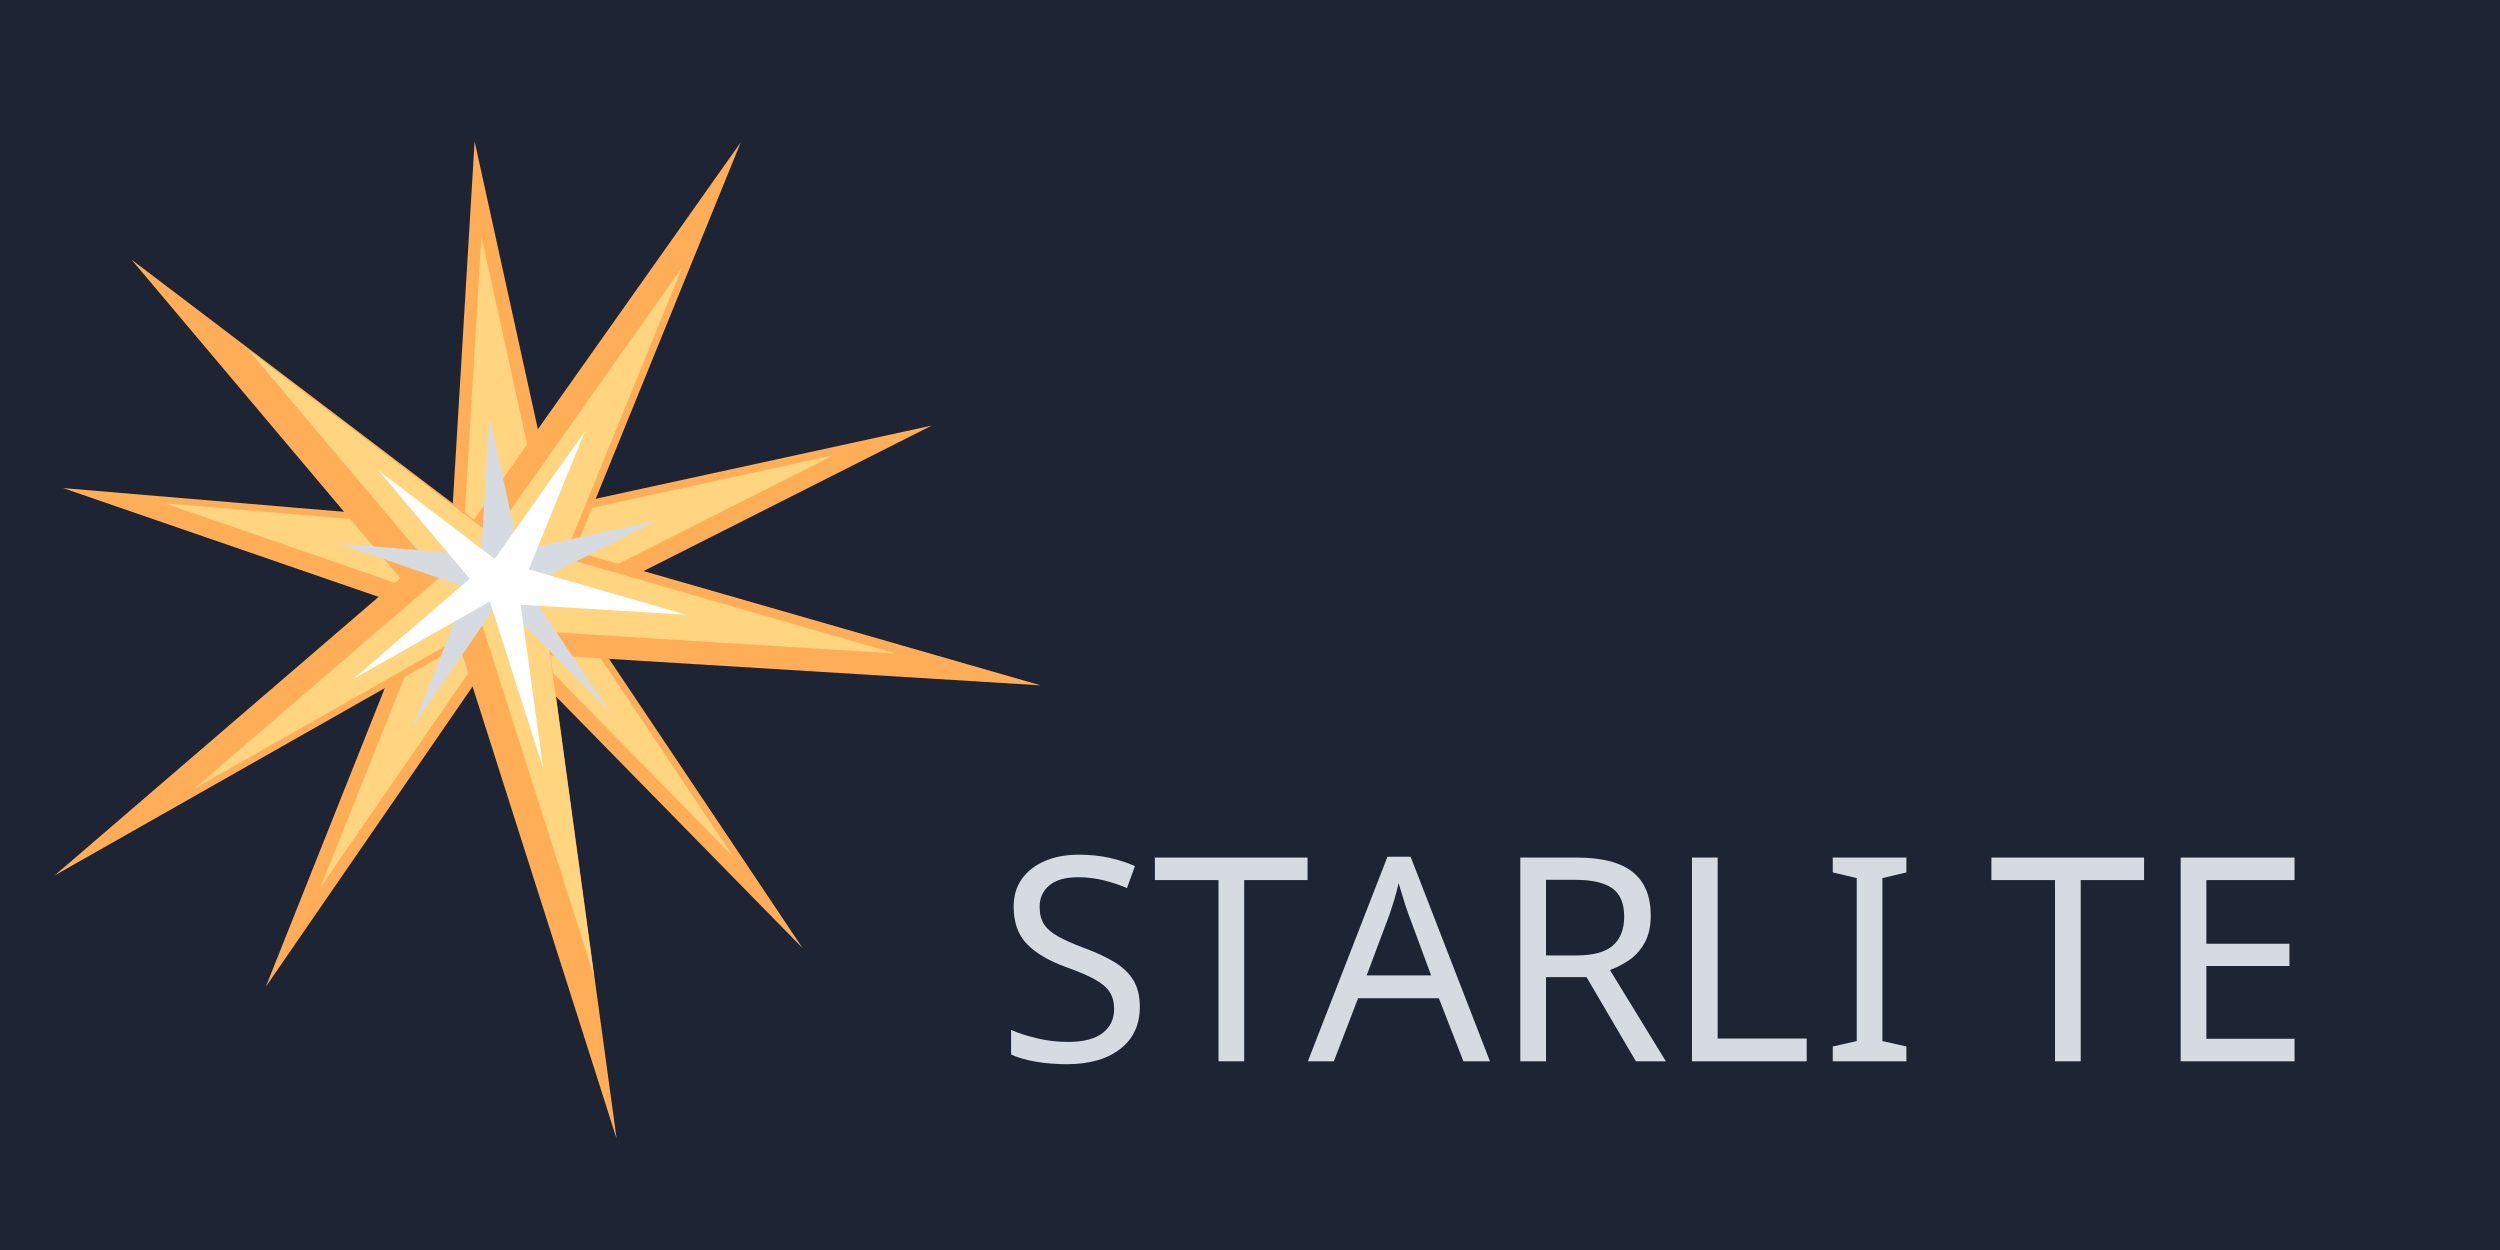
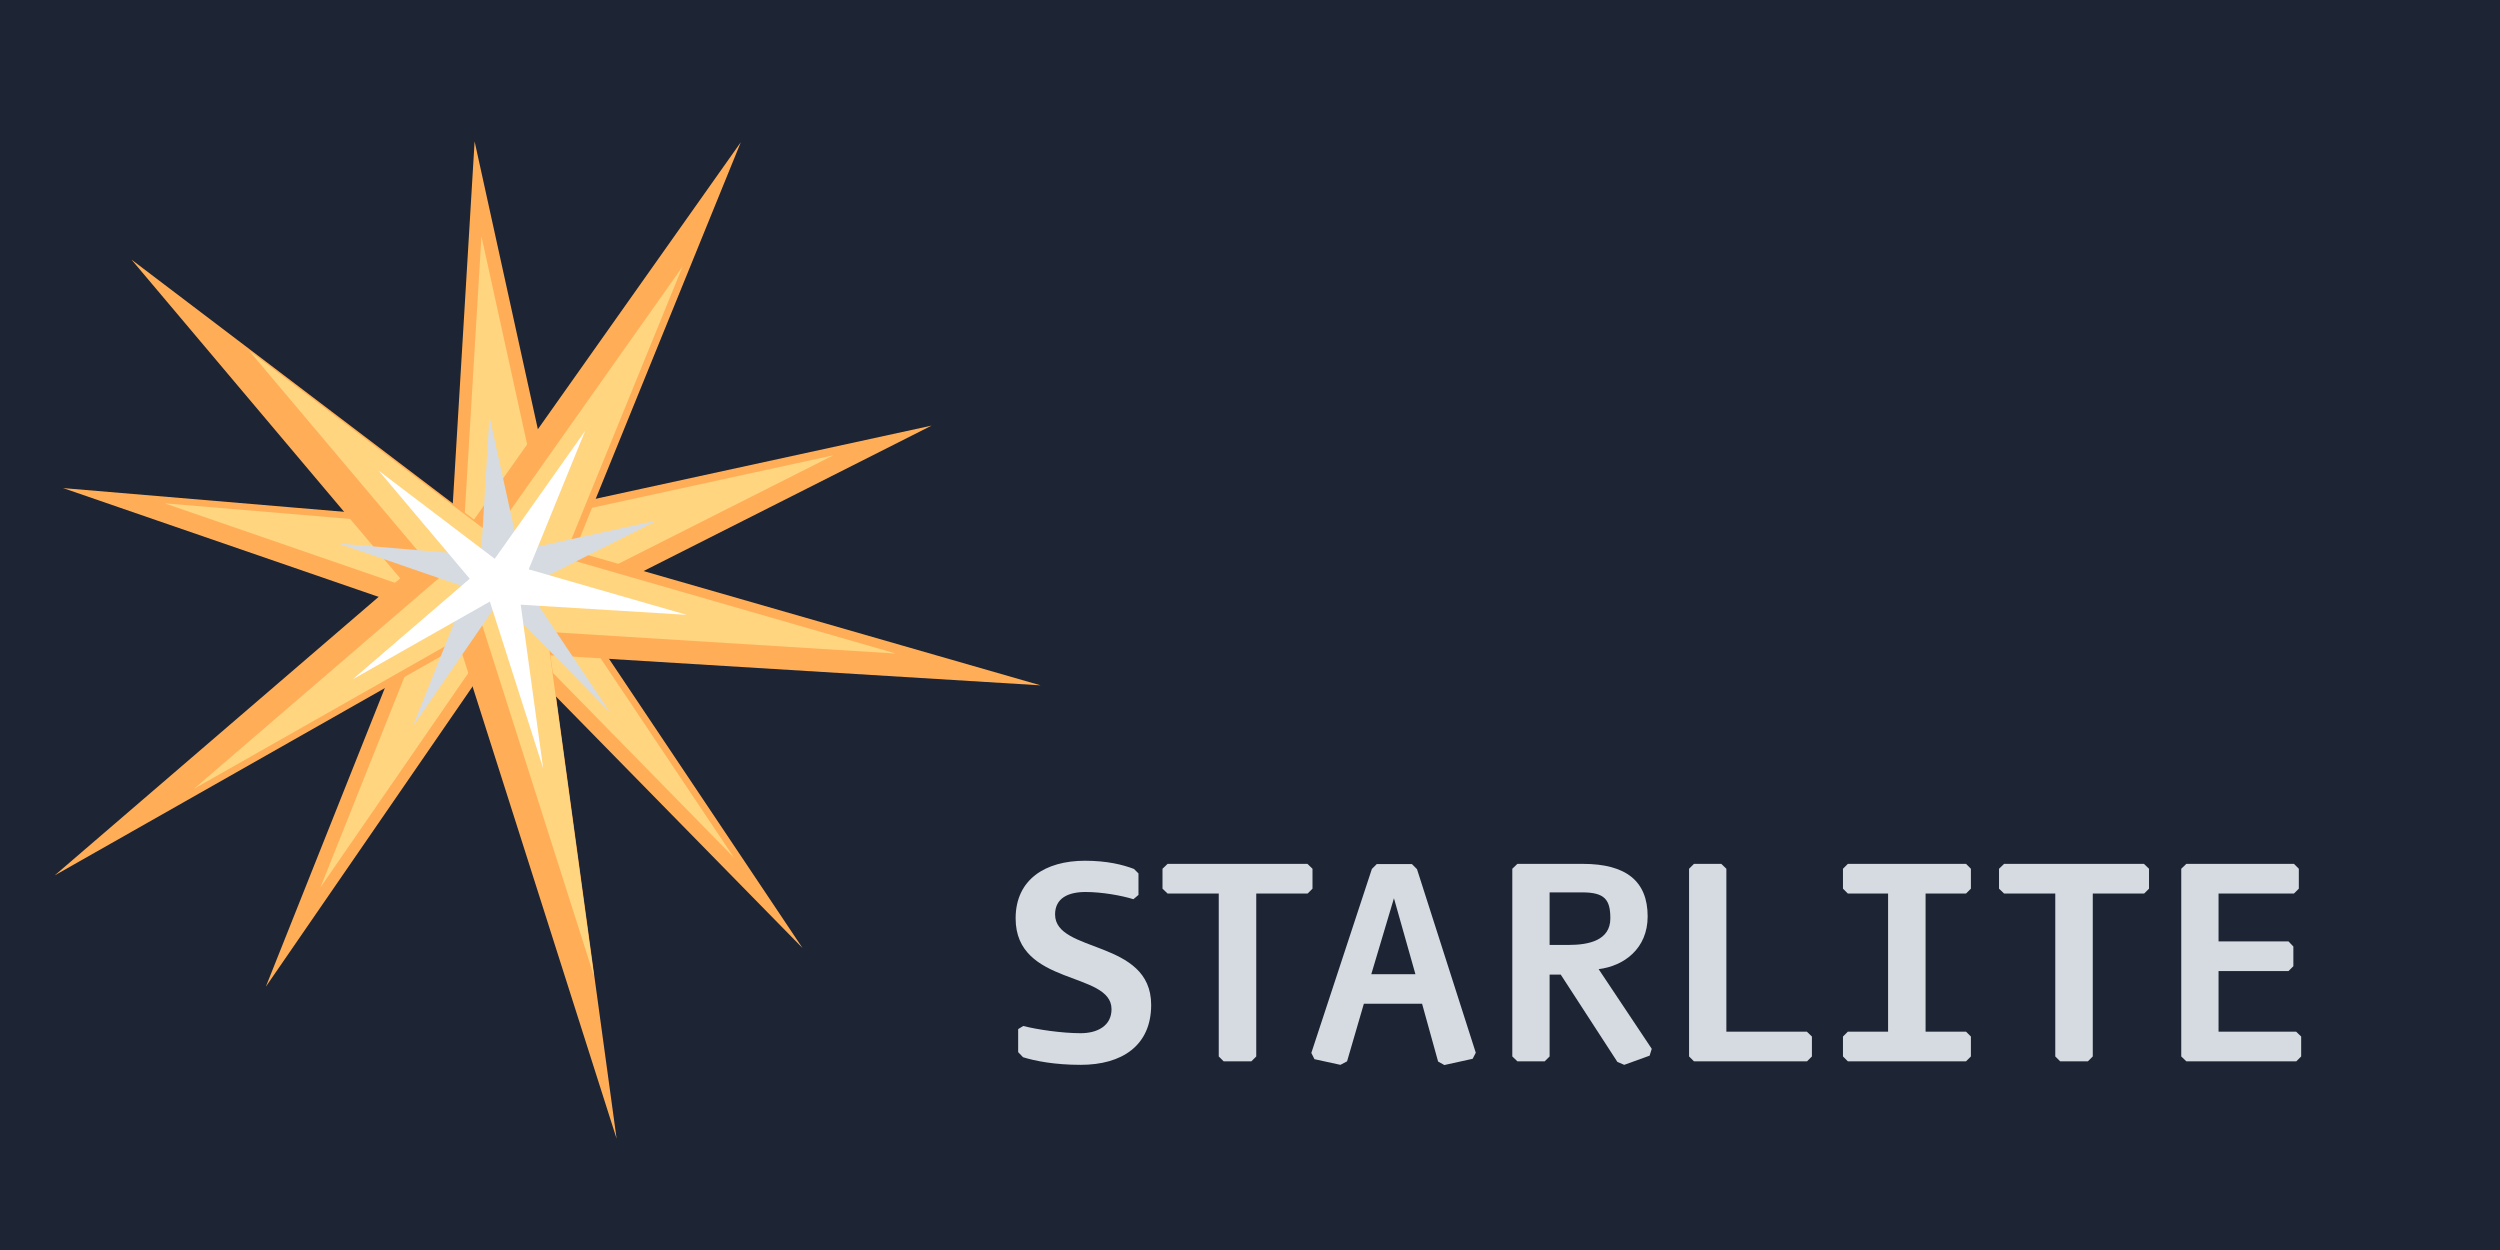
<svg xmlns="http://www.w3.org/2000/svg" version="1.1" x="0px" y="0px" viewBox="0 0 1280 640" style="enable-background:new 0 0 1280 640;" xml:space="preserve">
  <style type="text/css">
	.st0{fill:#1D2433;}
	.st1{fill:#FFAE57;}
	.st2{fill:#FFD580;}
	.st3{fill:#D6DBE1;}
	.st4{fill:#FFFFFF;}
	.st5{fill:none;}
- 	.st6{font-family:'NuvoMonoPro-Bold';}
- 	.st7{font-size:146.125px;}
- 	.st8{letter-spacing:-8;}
- 	.st9{letter-spacing:-7;}
- 	.st10{letter-spacing:6;}
- 	.st11{letter-spacing:-3;}
- 	.st12{letter-spacing:-2;}
+ 	.st6{display:none;}
+ 	.st7{display:inline;fill:#D6DBE1;}
+ 	.st8{font-family:'NuvoMonoPro-Bold';}
+ 	.st9{font-size:146.125px;}
+ 	.st10{letter-spacing:-8;}
+ 	.st11{letter-spacing:-7;}
+ 	.st12{letter-spacing:6;}
+ 	.st13{letter-spacing:-3;}
+ 	.st14{letter-spacing:-2;}
+ 	.st15{display:none;fill:#1D2433;}
</style>
  <g id="Ebene_1">
    <rect class="st0" width="1280" height="640" />
  </g>
  <g id="Ebene_2">
    <g>
      <polygon class="st1" points="243,72.4 284.2,259.9 477,217.9 293.8,310.4 410.9,485.4 257.5,328.9 136.1,505.2 213,312.2     32.3,249.9 231.3,266.7   " />
      <polygon class="st2" points="246.5,121 278.2,265.4 426.7,233.1 285.6,304.3 375.8,439.1 257.7,318.6 164.1,454.3 223.4,305.7     84.3,257.7 237.5,270.6   " />
      <polygon class="st1" points="379.3,72.8 294.1,282.2 532.8,350.9 281.8,335.5 315.7,583 235.3,330.6 28,448.2 204.9,296.1     67.3,132.9 242.7,266   " />
      <polygon class="st2" points="349.4,136.6 288.7,285.6 458.6,334.6 280,323.5 304.1,499.7 246.9,320.1 99.4,403.8 225.3,295.5     127.4,179.4 252.2,274.2   " />
      <polygon class="st3" points="250.6,213.2 265.7,281.9 336.4,266.5 269.3,300.4 312.2,364.6 255.9,307.2 211.4,371.8 239.6,301.1     173.4,278.3 246.3,284.4   " />
      <polygon class="st4" points="299.6,220.6 270.7,291.5 351.6,314.8 266.6,309.6 278.1,393.4 250.8,308 180.6,347.8 240.5,296.3     193.9,241 253.3,286.1   " />
    </g>
  </g>
  <g id="Ebene_3">
    <rect x="38" y="435" class="st5" width="1152" height="109" />
-     <text transform="matrix(1 0 0 1 510.2261 543.4001)">
-       <tspan x="0" y="0" class="st3 st6 st7 st8">S</tspan>
-       <tspan x="79.6" y="0" class="st3 st6 st7 st9">T</tspan>
-       <tspan x="159.4" y="0" class="st3 st6 st7 st10">A</tspan>
-       <tspan x="254" y="0" class="st3 st6 st7 st11">RL</tspan>
-       <tspan x="422.3" y="0" class="st3 st6 st7 st12">I</tspan>
-       <tspan x="507.9" y="0" class="st3 st6 st7 st11">T</tspan>
-       <tspan x="592.1" y="0" class="st3 st6 st7 st12">E</tspan>
+     <text transform="matrix(1 0 0 1 510.2261 543.4001)" class="st6">
+       <tspan x="0" y="0" class="st7 st8 st9 st10">S</tspan>
+       <tspan x="79.6" y="0" class="st7 st8 st9 st11">T</tspan>
+       <tspan x="159.4" y="0" class="st7 st8 st9 st12">A</tspan>
+       <tspan x="254" y="0" class="st7 st8 st9 st13">RL</tspan>
+       <tspan x="422.3" y="0" class="st7 st8 st9 st14">I</tspan>
+       <tspan x="507.9" y="0" class="st7 st8 st9 st13">T</tspan>
+       <tspan x="592.1" y="0" class="st7 st8 st9 st14">E</tspan>
    </text>
+     <g>
+       <path class="st3" d="M553.3,545.2c-13.4,0-23.4-2-29.5-3.9l-2.5-2.6v-11.8l2.6-1.6c7,1.8,19.7,3.7,29.4,3.7    c8.6,0,15.8-3.8,15.8-12.3c0-19.6-49.1-11.7-49.1-46.5c0-20,15.3-29.5,35.5-29.5c11.3,0,19.3,2,25.1,4.2l2.3,2.3v11l-2.6,2.2    c-6-1.9-16.2-3.7-24.5-3.7c-8.8,0-15.6,3.1-15.6,11.5c0,20,49.2,12.6,49.2,46.3C589.4,535.4,574.4,545.2,553.3,545.2z" />
+       <path class="st3" d="M669.5,457.5h-26.3v83.4l-2.5,2.5h-14.2l-2.5-2.5v-83.4h-26.2l-2.6-2.5v-10.2l2.6-2.5h71.6l2.6,2.5V455    L669.5,457.5z" />
+       <path class="st3" d="M728.1,513.9h-29.8l-8.6,29.5l-3.4,1.8l-13.3-2.9l-1.6-3.2l31-94.2l2.5-2.5h18l2.6,2.6l30.1,94l-1.6,3.1    l-14.5,3.2l-3.2-1.8L728.1,513.9z M702.1,498.8h22.6l-11-38.9L702.1,498.8z" />
+       <path class="st3" d="M844.6,540.5l-13,4.7l-3.5-1.5L799.1,499h-5.7v41.9l-2.5,2.5h-14l-2.6-2.5v-96.1l2.6-2.5h33.5    c22.2,0,33.2,8.9,33.2,26.9c0,16.5-12.1,25.4-25.1,27l27.2,40.8L844.6,540.5z M810.1,456.9h-16.7v26.9h9.9    c9.9,0,21.2-2.2,21.2-13.6C824.5,460.6,821.6,456.9,810.1,456.9z" />
+       <path class="st3" d="M925.2,543.4h-57.9l-2.5-2.5v-96.1l2.5-2.5h14l2.6,2.5v83.4h41.2l2.6,2.5v10.2L925.2,543.4z" />
+       <path class="st3" d="M966.7,457.5h-20.6l-2.5-2.5v-10.2l2.5-2.5h60.5l2.5,2.5V455l-2.5,2.5h-20.7v70.7h20.7l2.5,2.5v10.2l-2.5,2.5    h-60.5l-2.5-2.5v-10.2l2.5-2.5h20.6V457.5z" />
+       <path class="st3" d="M1097.8,457.5h-26.3v83.4l-2.5,2.5h-14.2l-2.5-2.5v-83.4h-26.2l-2.6-2.5v-10.2l2.6-2.5h71.6l2.6,2.5V455    L1097.8,457.5z" />
+       <path class="st3" d="M1175.7,543.4h-56.3l-2.6-2.5v-96.1l2.6-2.5h55.1l2.5,2.5V455l-2.5,2.5h-38.6V482h35.8l2.5,2.6v10.1l-2.5,2.5    h-35.8v31h39.7l2.6,2.5v10.2L1175.7,543.4z" />
+     </g>
  </g>
+   <g id="Ebene_4">
+ </g>
+   <g id="Ebene_5">
+ </g>
</svg>
